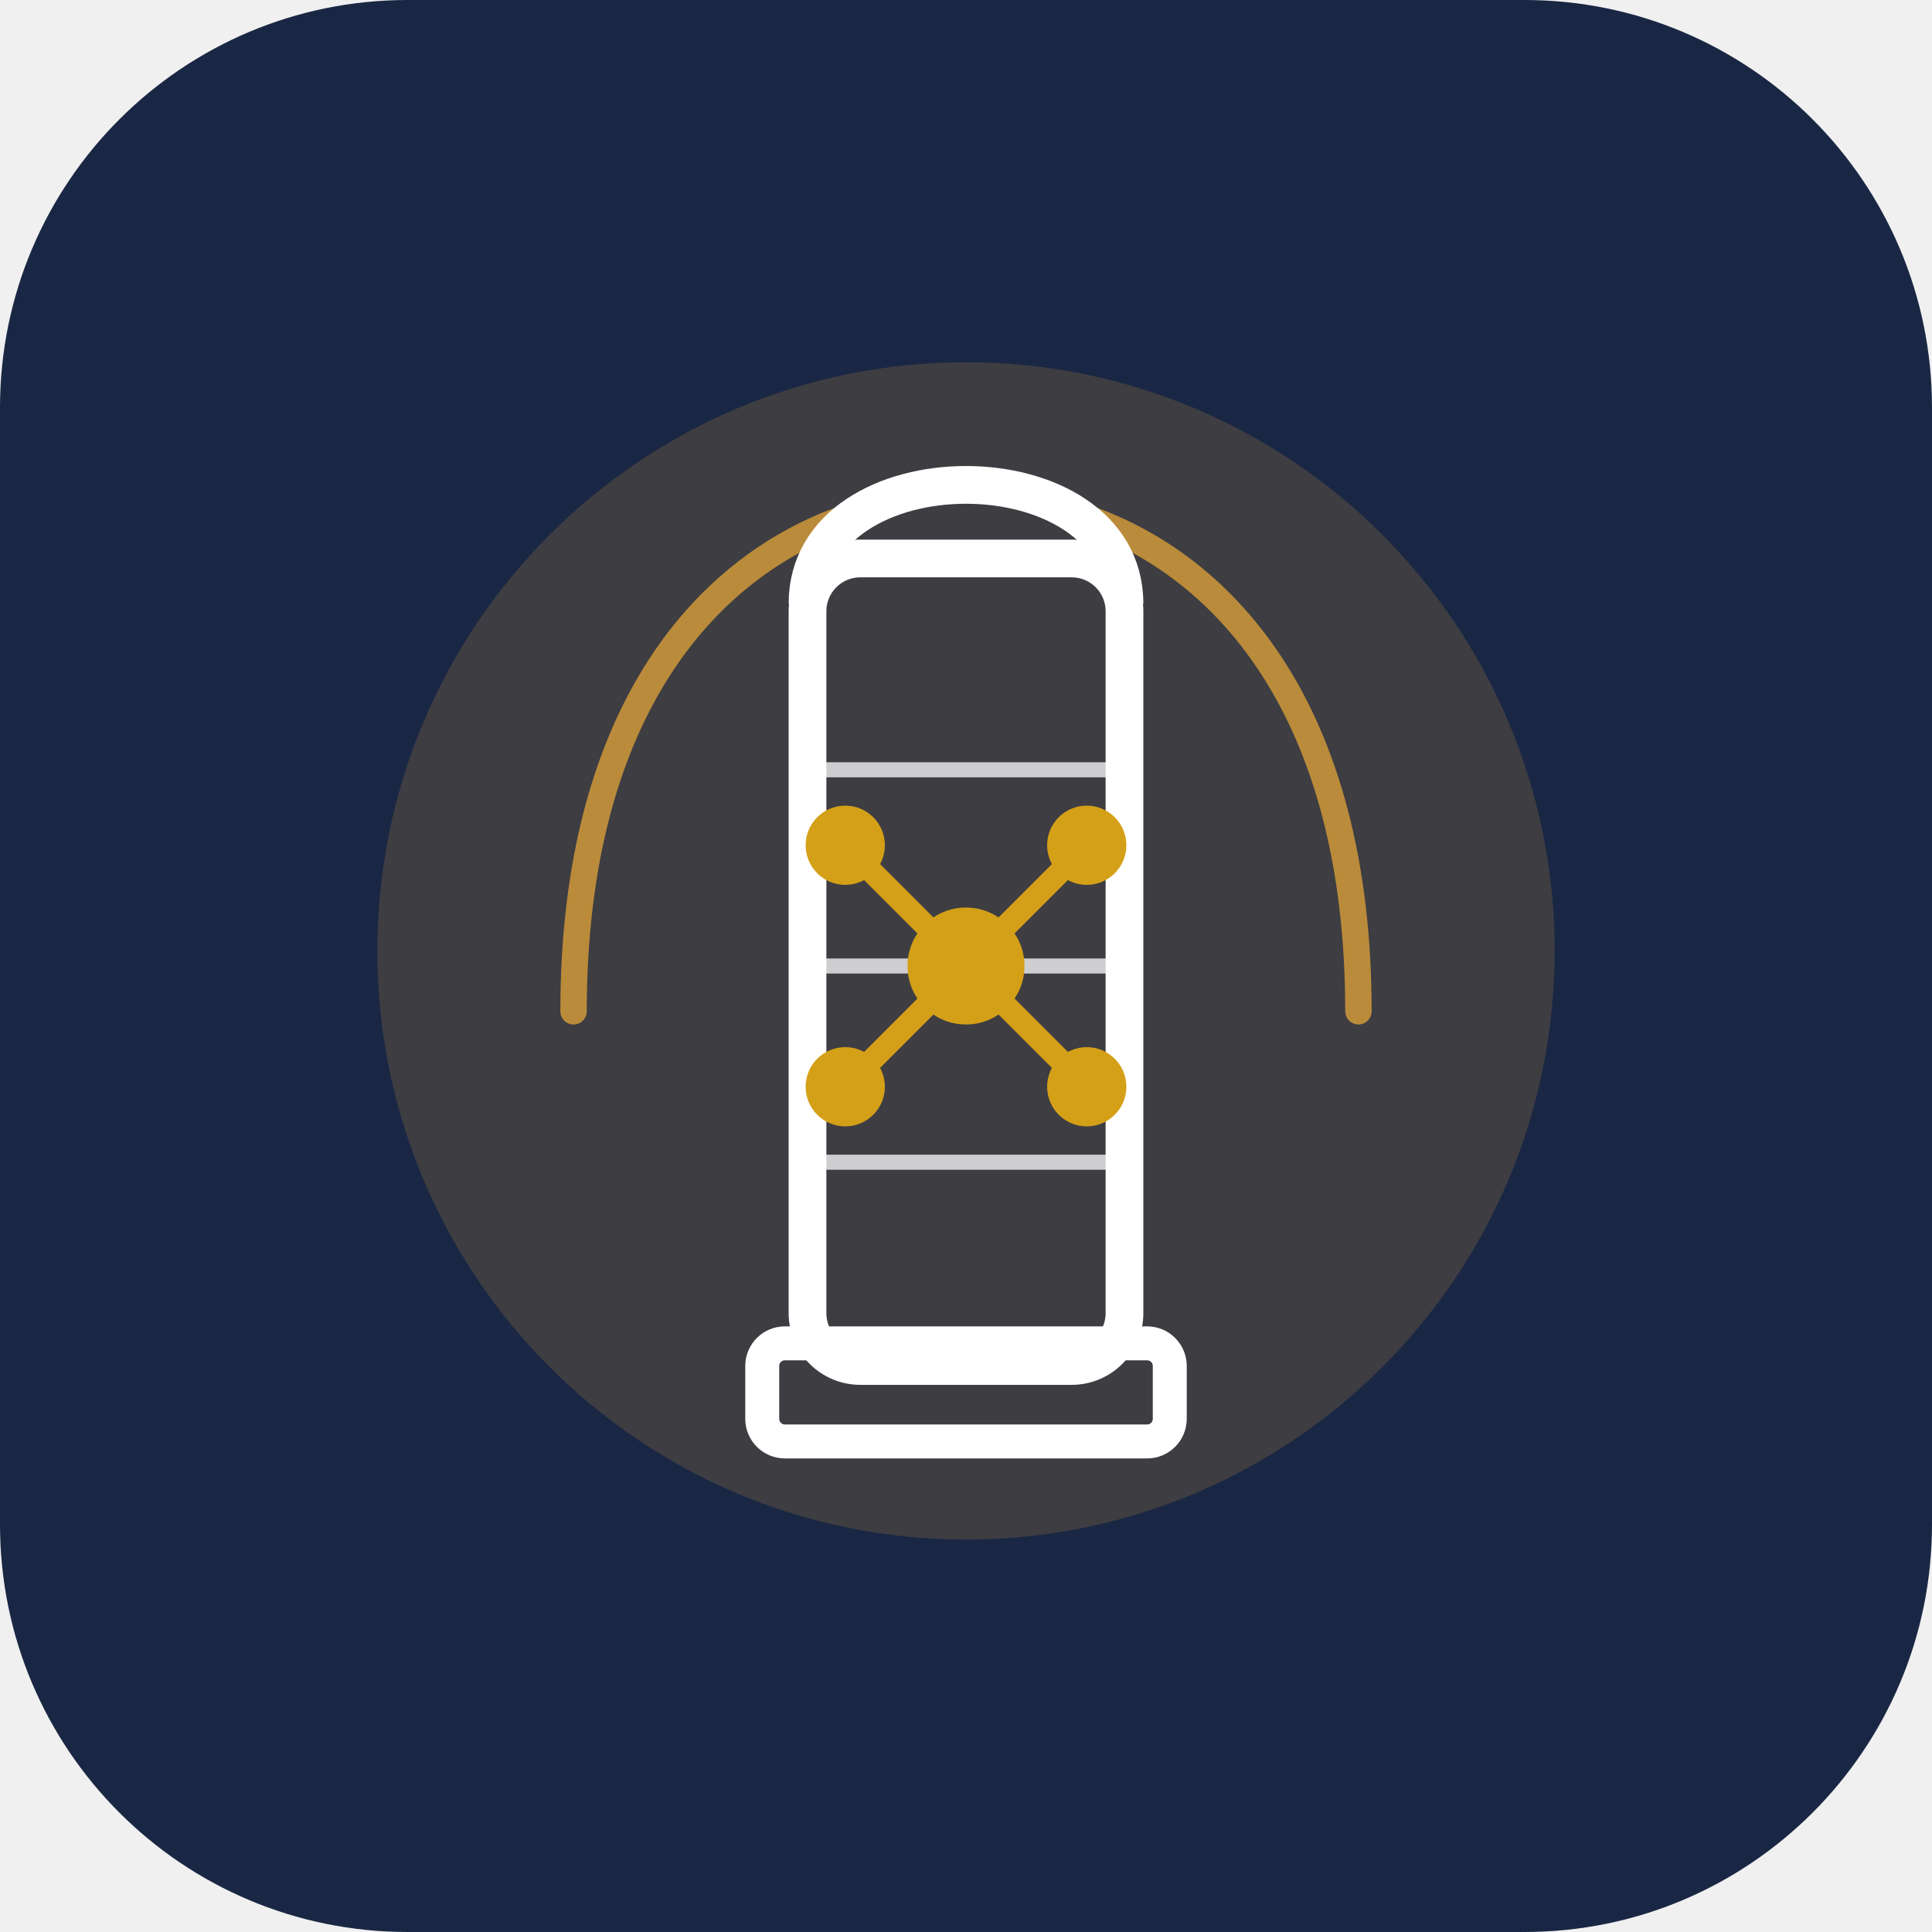
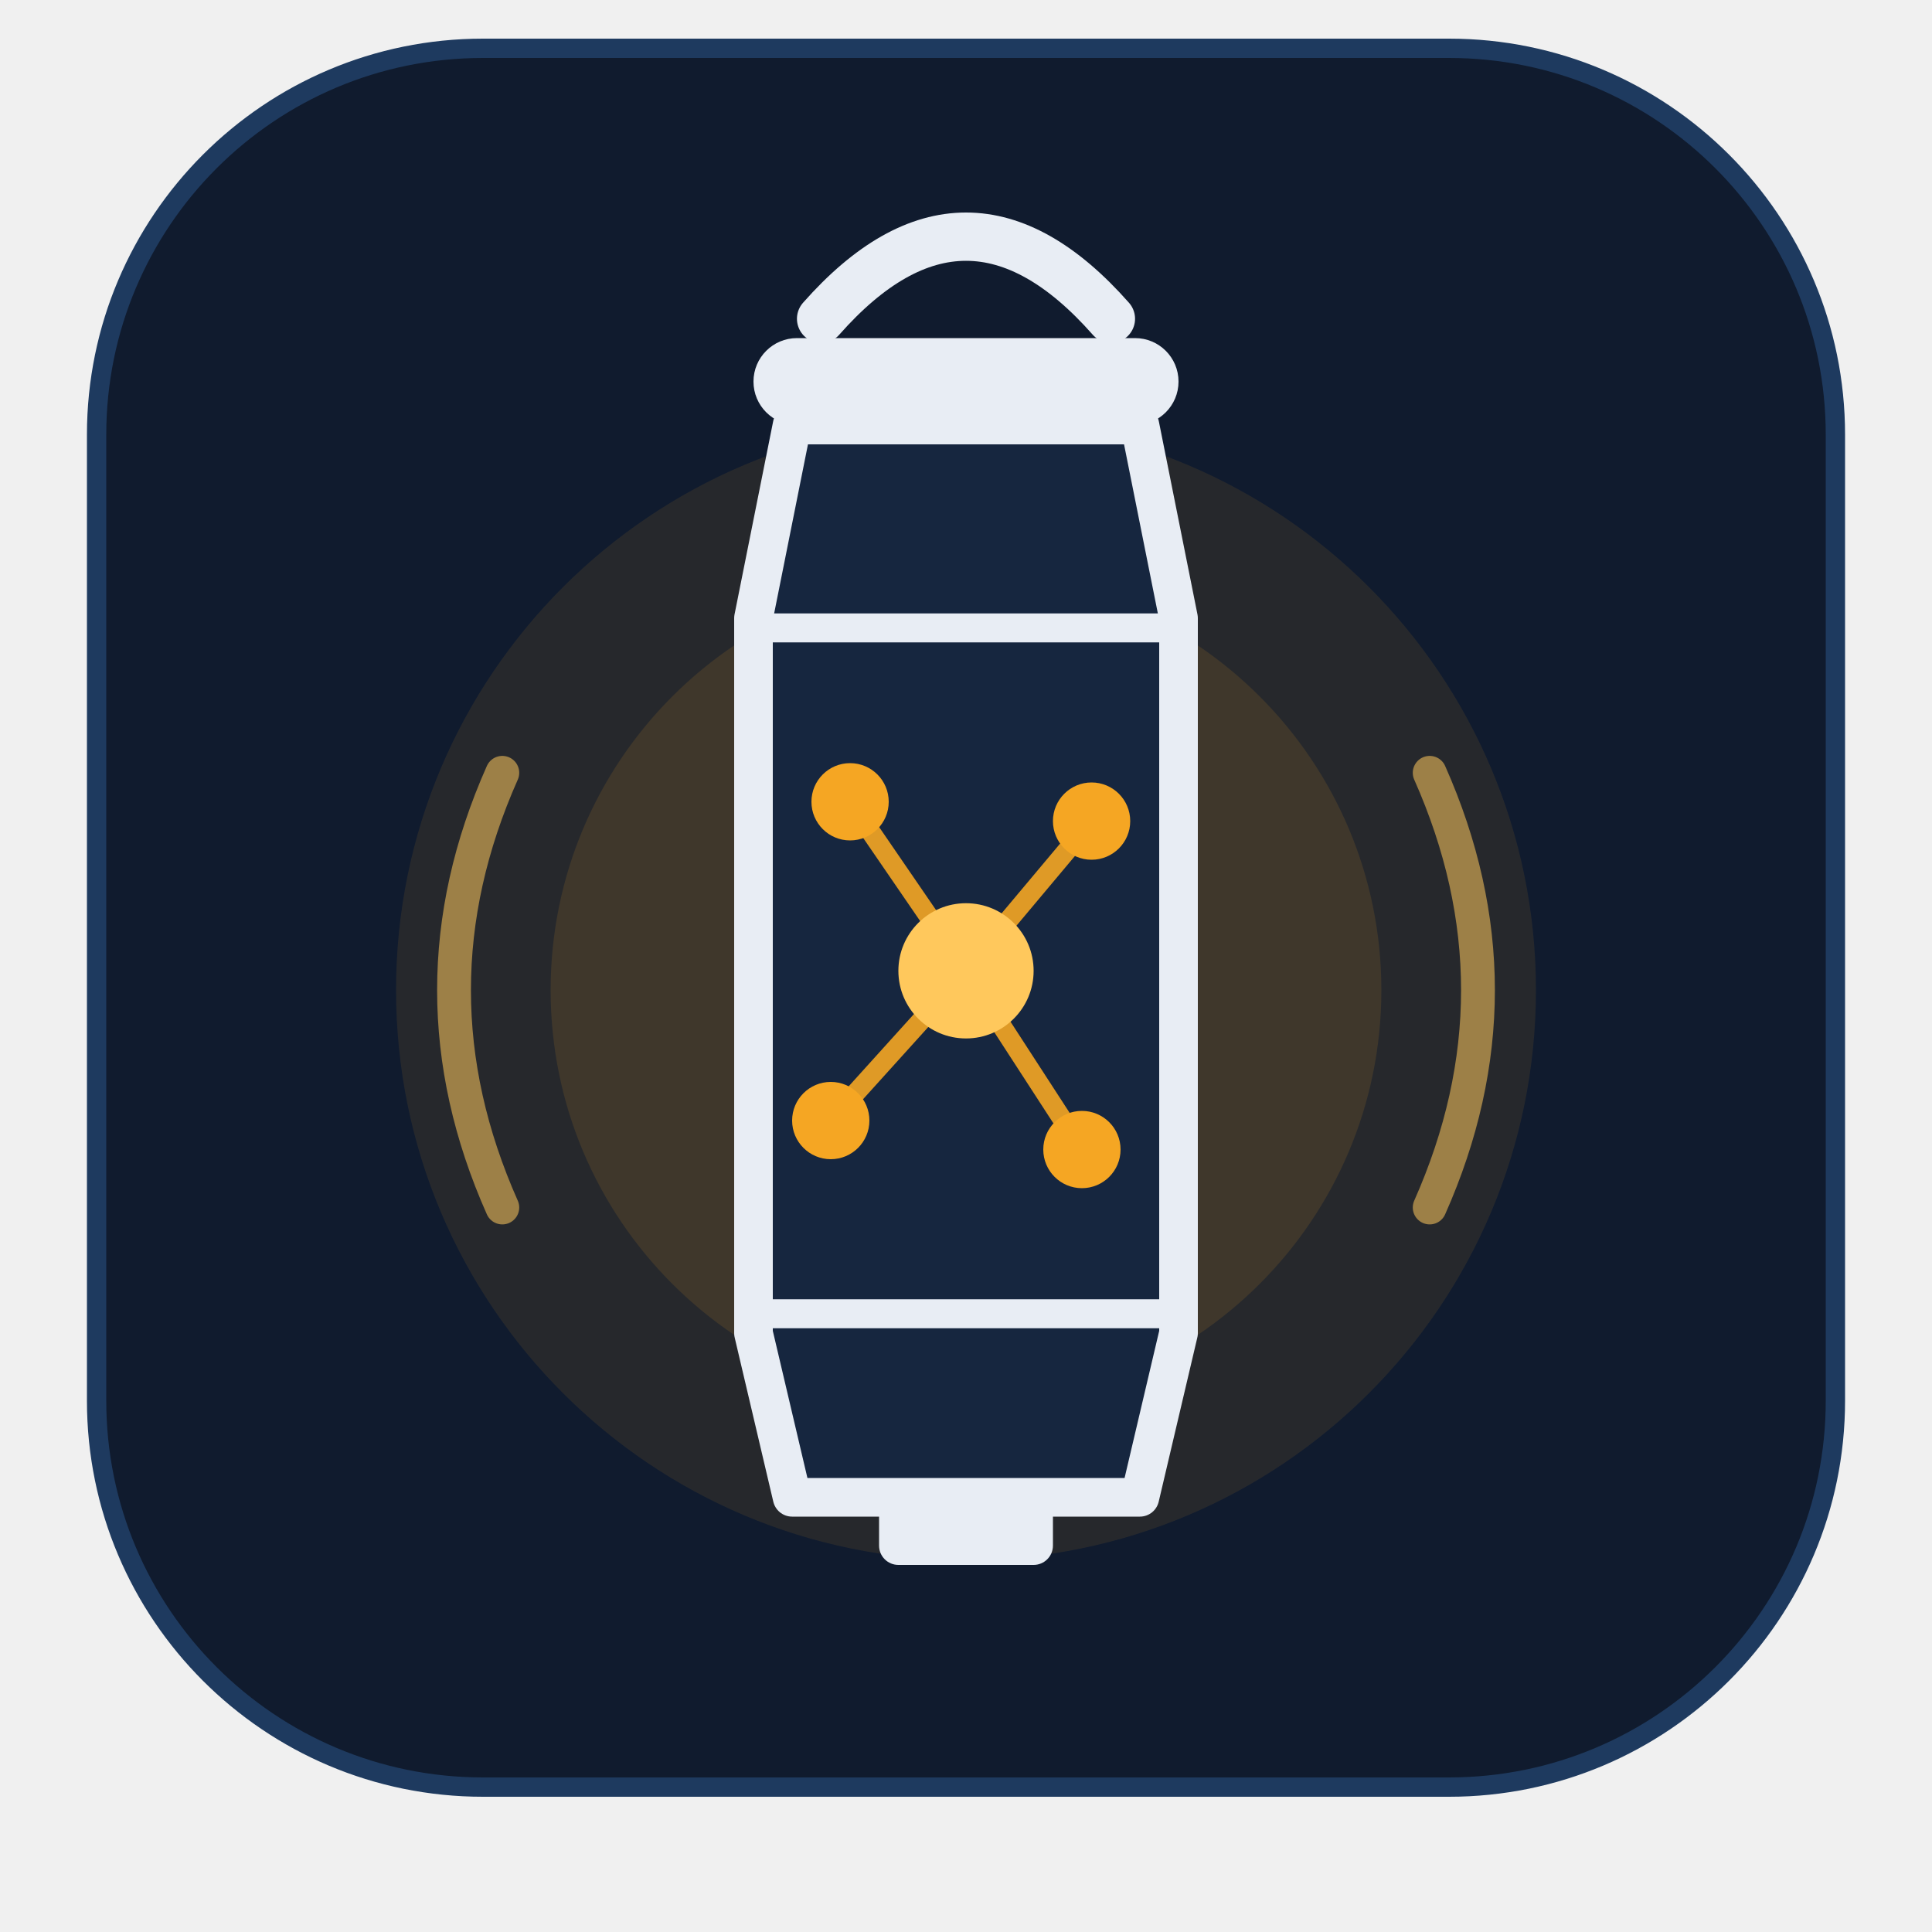
- <svg xmlns="http://www.w3.org/2000/svg" viewBox="0 0 512 512" fill="none">
-   <rect width="512" height="512" rx="108" fill="#1A2744" />
-   <circle cx="256" cy="252" r="156" fill="#C8943A" opacity="0.2" />
-   <path d="M152 268 C152 188 188 148 228 136" stroke="#C8943A" stroke-width="7" stroke-linecap="round" fill="none" opacity="0.9" />
-   <path d="M360 268 C360 188 324 148 284 136" stroke="#C8943A" stroke-width="7" stroke-linecap="round" fill="none" opacity="0.9" />
-   <g stroke="#FFFFFF" stroke-linejoin="round">
-     <rect x="214" y="148" width="84" height="214" rx="14" stroke-width="10" fill="none" />
-     <path d="M214 160 C214 118 298 118 298 160" stroke-width="10" fill="none" />
-     <rect x="202" y="356" width="108" height="26" rx="6" stroke-width="9" fill="none" />
-     <line x1="214" y1="204" x2="298" y2="204" stroke-width="4" opacity="0.75" />
-     <line x1="214" y1="256" x2="298" y2="256" stroke-width="4" opacity="0.75" />
-     <line x1="214" y1="308" x2="298" y2="308" stroke-width="4" opacity="0.75" />
+ <svg xmlns="http://www.w3.org/2000/svg" viewBox="140 30 400 400" fill="none" role="img" aria-label="LANtern">
+   <rect x="160" y="40" width="360" height="360" rx="80" fill="#101B2E" />
+   <rect x="160" y="40" width="360" height="360" rx="80" stroke="#1E3A5F" stroke-width="4" />
+   <circle cx="340" cy="235" r="118" fill="#F5A623" opacity="0.10" />
+   <circle cx="340" cy="235" r="86" fill="#F5A623" opacity="0.12" />
+   <path d="M310 96 Q340 62 370 96" stroke="#E8EDF4" stroke-width="10" stroke-linecap="round" />
+   <rect x="296" y="100" width="88" height="18" rx="9" fill="#E8EDF4" />
+   <path d="M304 118 L296 158 L296 306 L304 340 L376 340 L384 306 L384 158 L376 118 Z" fill="#16263F" stroke="#E8EDF4" stroke-width="8" stroke-linejoin="round" />
+   <line x1="296" y1="160" x2="384" y2="160" stroke="#E8EDF4" stroke-width="6" />
+   <line x1="296" y1="302" x2="384" y2="302" stroke="#E8EDF4" stroke-width="6" />
+   <g stroke="#F5A623" stroke-width="4" opacity="0.9">
+     <line x1="340" y1="231" x2="316" y2="196" />
+     <line x1="340" y1="231" x2="366" y2="200" />
+     <line x1="340" y1="231" x2="312" y2="262" />
+     <line x1="340" y1="231" x2="364" y2="268" />
  </g>
-   <g fill="#D4A017" stroke="#D4A017" stroke-linecap="round">
-     <line x1="256" y1="256" x2="224" y2="224" stroke-width="6" />
-     <circle cx="224" cy="224" r="10" fill="#D4A017" />
-     <line x1="256" y1="256" x2="288" y2="224" stroke-width="6" />
-     <circle cx="288" cy="224" r="10" fill="#D4A017" />
-     <line x1="256" y1="256" x2="224" y2="288" stroke-width="6" />
-     <circle cx="224" cy="288" r="10" fill="#D4A017" />
-     <line x1="256" y1="256" x2="288" y2="288" stroke-width="6" />
-     <circle cx="288" cy="288" r="10" fill="#D4A017" />
-     <circle cx="256" cy="256" r="15" fill="#D4A017" />
-   </g>
+   <circle cx="340" cy="231" r="14" fill="#FFC85C" />
+   <circle cx="316" cy="196" r="8" fill="#F5A623" />
+   <circle cx="366" cy="200" r="8" fill="#F5A623" />
+   <circle cx="312" cy="262" r="8" fill="#F5A623" />
+   <circle cx="364" cy="268" r="8" fill="#F5A623" />
+   <rect x="322" y="340" width="36" height="14" rx="4" fill="#E8EDF4" />
+   <path d="M244 190 Q224 235 244 280" stroke="#FFC85C" stroke-width="7" stroke-linecap="round" opacity="0.55" />
+   <path d="M436 190 Q456 235 436 280" stroke="#FFC85C" stroke-width="7" stroke-linecap="round" opacity="0.55" />
</svg>
